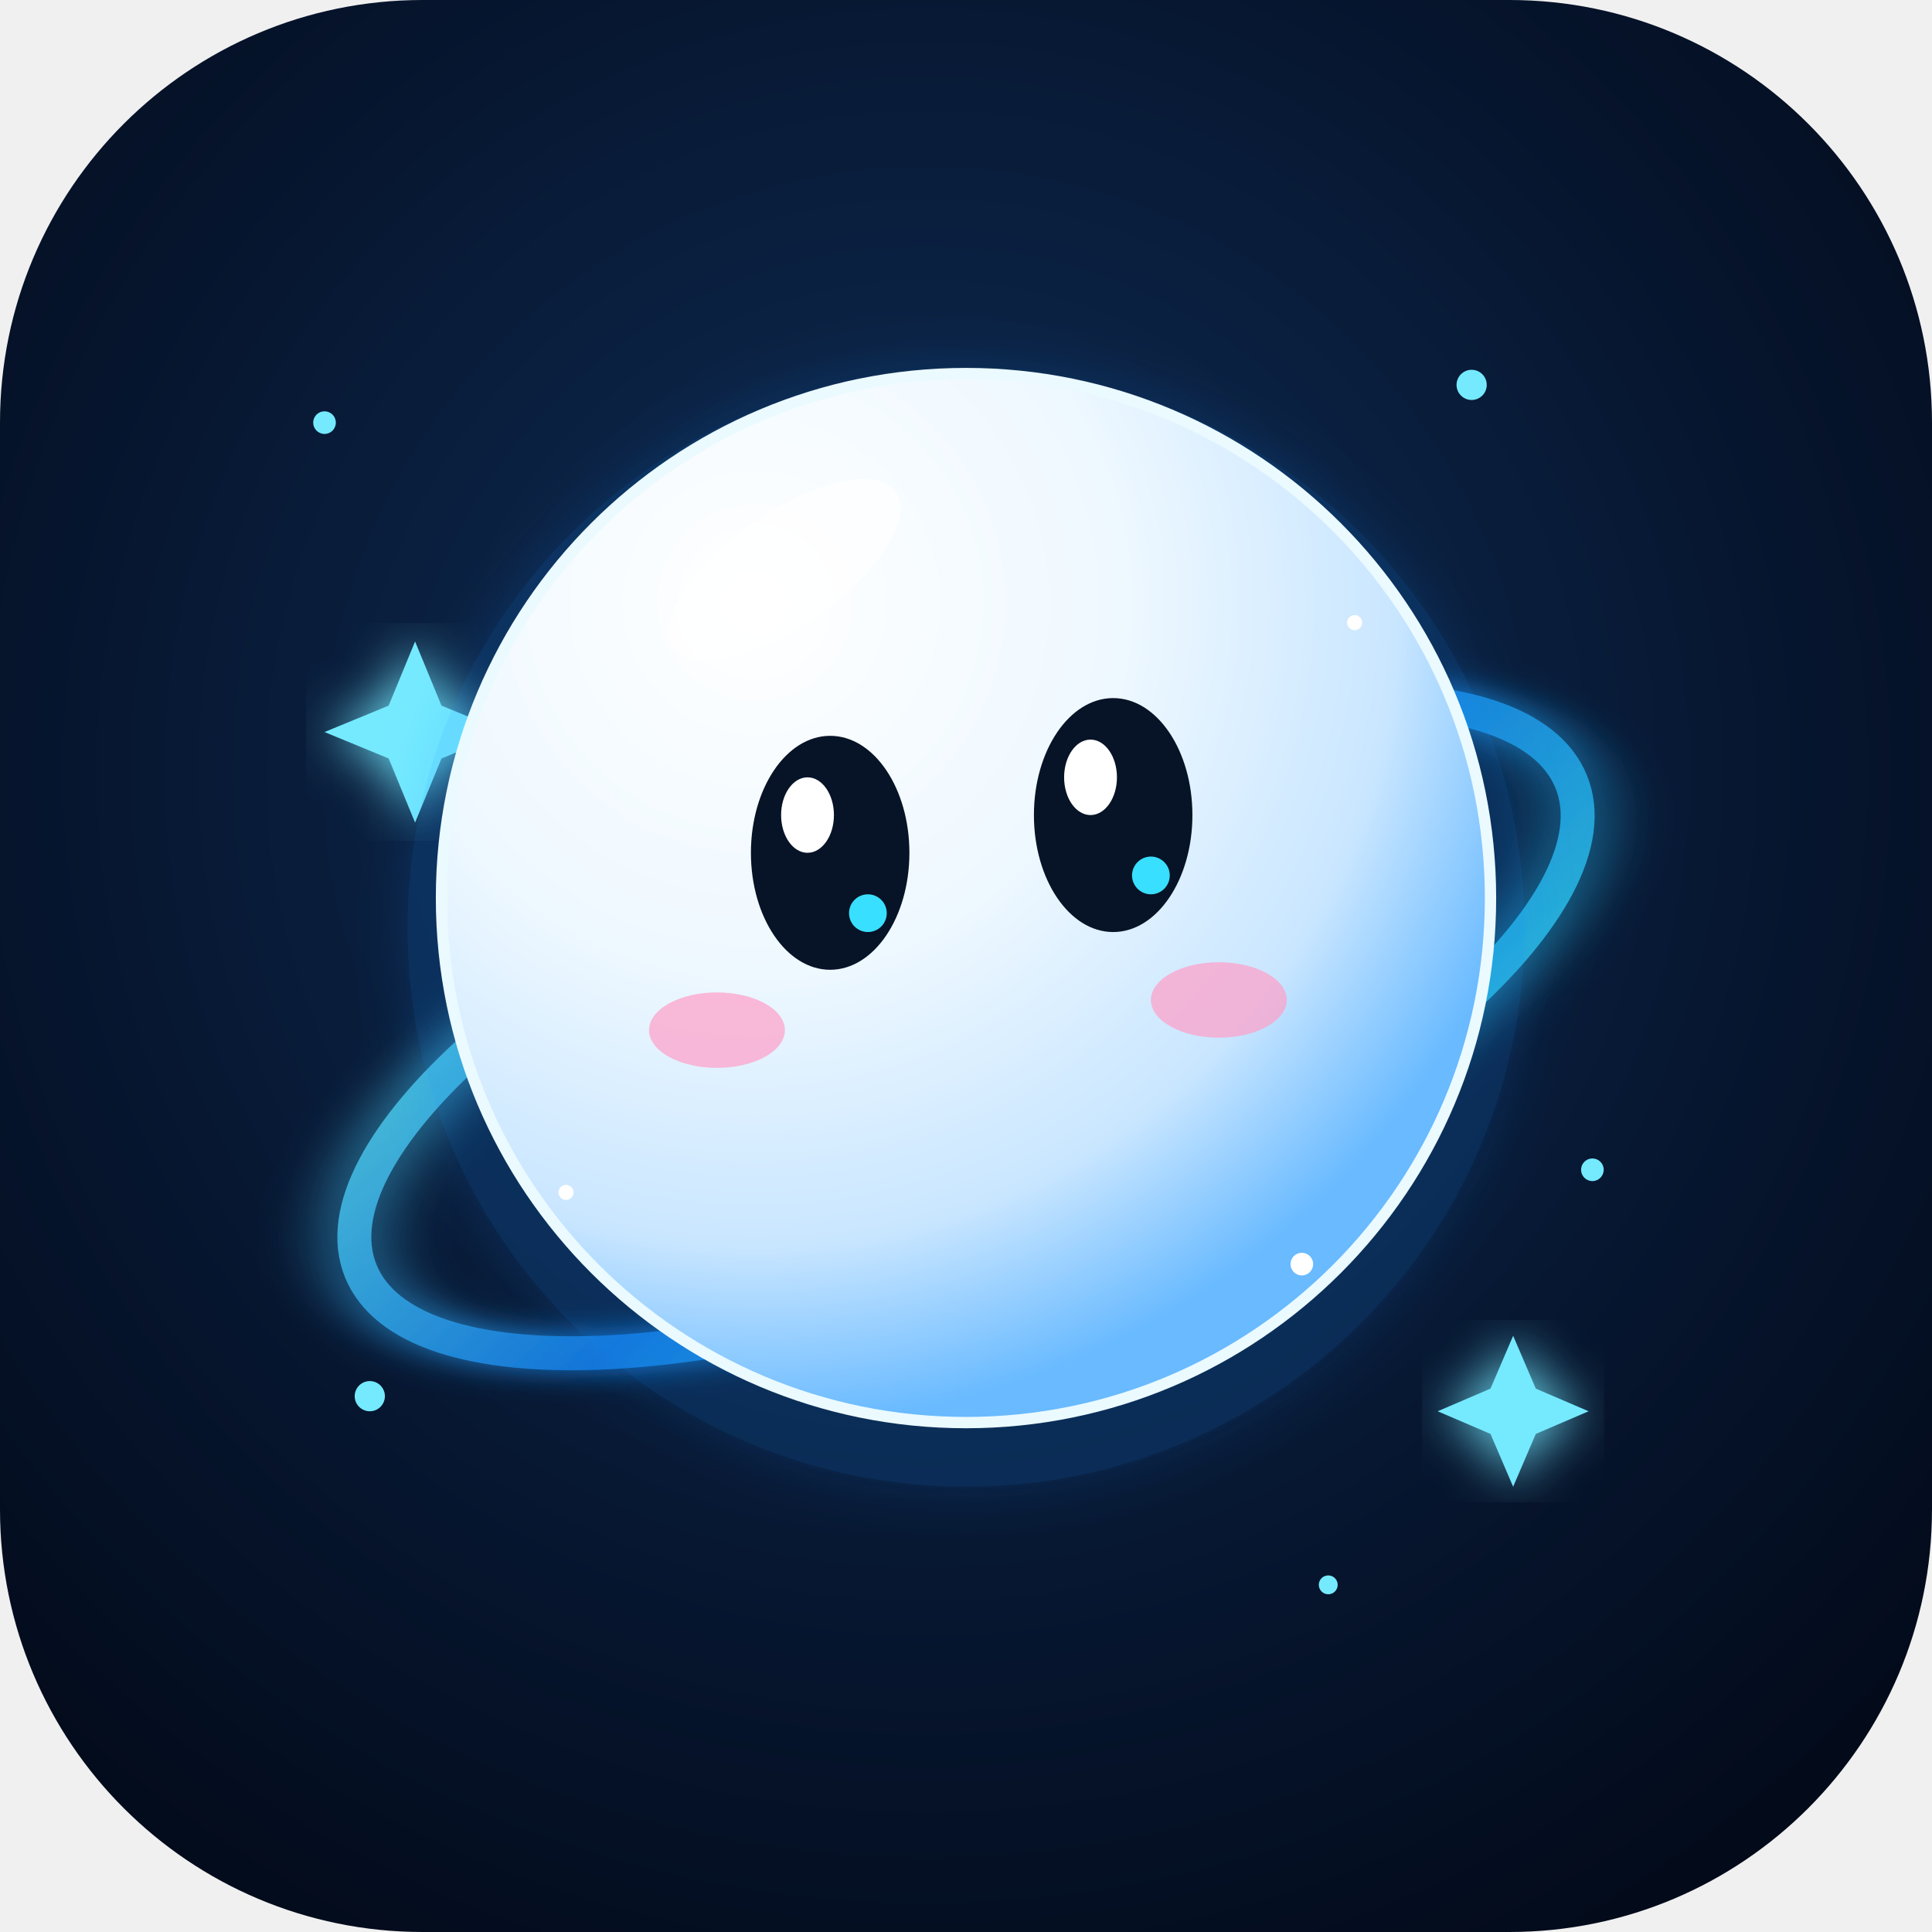
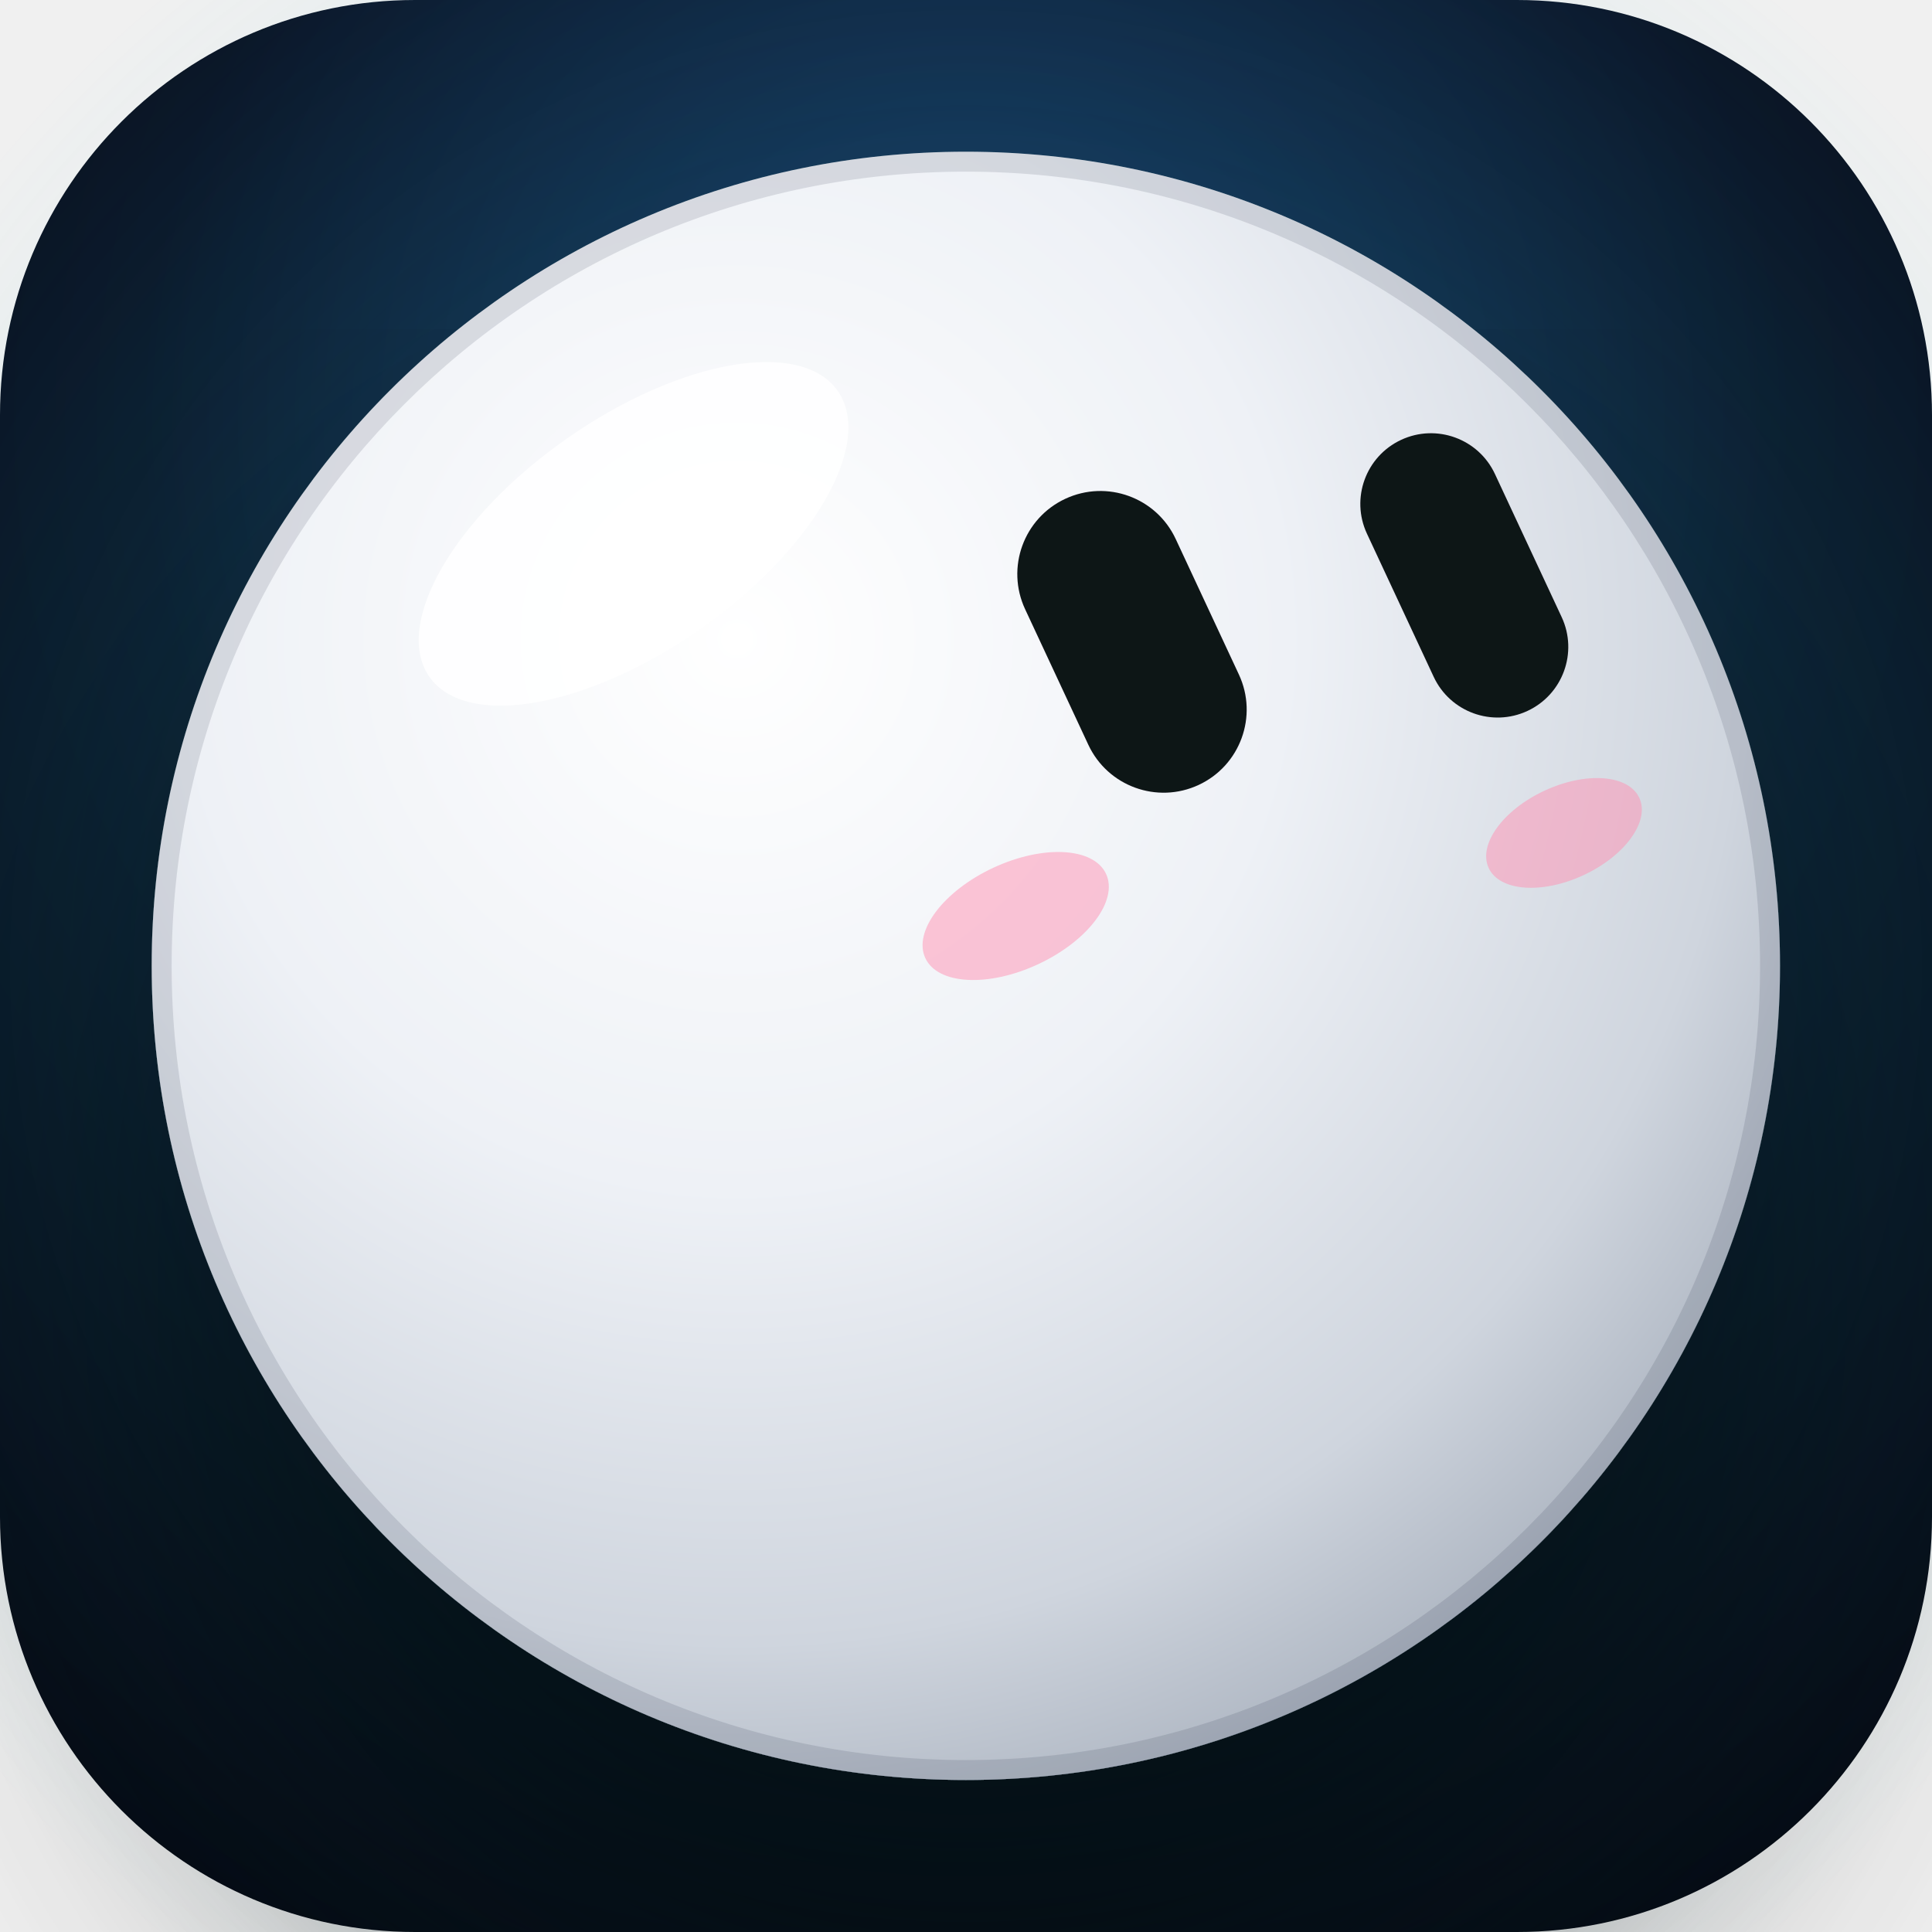
- <svg xmlns="http://www.w3.org/2000/svg" viewBox="0 0 512 512">
+ <svg xmlns="http://www.w3.org/2000/svg" viewBox="0 0 512 512" width="512" height="512">
  <defs>
-     <radialGradient id="bg" cx="48%" cy="40%" r="78%">
-       <stop stop-color="#102f59" />
-       <stop offset=".58" stop-color="#06152e" />
-       <stop offset="1" stop-color="#020713" />
+     <radialGradient id="bg" cx="50%" cy="22%" r="85%">
+       <stop offset="0" stop-color="#16305a" />
+       <stop offset=".5" stop-color="#0a1324" />
+       <stop offset="1" stop-color="#050913" />
    </radialGradient>
-     <radialGradient id="orb" cx="30%" cy="22%" r="78%">
-       <stop stop-color="#fff" />
-       <stop offset=".45" stop-color="#eef8ff" />
-       <stop offset=".78" stop-color="#c9e6ff" />
-       <stop offset="1" stop-color="#69baff" />
+     <radialGradient id="glow" cx="50%" cy="50%" r="50%">
+       <stop offset="0" stop-color="#22d3ee" stop-opacity=".30" />
+       <stop offset="1" stop-color="#22d3ee" stop-opacity="0" />
    </radialGradient>
-     <linearGradient id="ring" x1="0" y1="0" x2="1" y2="1">
-       <stop stop-color="#65f6ff" />
-       <stop offset=".5" stop-color="#168cff" />
-       <stop offset="1" stop-color="#36eaff" />
-     </linearGradient>
-     <filter id="glow">
-       <feGaussianBlur stdDeviation="7" result="b" />
-       <feMerge>
-         <feMergeNode in="b" />
-         <feMergeNode in="SourceGraphic" />
-       </feMerge>
+     <filter id="sh" x="-30%" y="-30%" width="160%" height="170%">
+       <feDropShadow dx="0" dy="19.8" stdDeviation="22.0" flood-color="#000" flood-opacity=".55" />
    </filter>
  </defs>
-   <rect width="512" height="512" rx="112" fill="url(#bg)" />
-   <g fill="#75eaff">
-     <circle cx="86" cy="112" r="3" />
-     <circle cx="390" cy="102" r="4" />
-     <circle cx="422" cy="310" r="3" />
-     <circle cx="98" cy="370" r="4" />
-     <circle cx="352" cy="420" r="2.5" />
-     <path d="M110 170l7 17 17 7-17 7-7 17-7-17-17-7 17-7z" filter="url(#glow)" />
-     <path d="M401 354l6 14 14 6-14 6-6 14-6-14-14-6 14-6z" filter="url(#glow)" />
-   </g>
-   <ellipse cx="256" cy="272" rx="173" ry="62" fill="none" stroke="url(#ring)" stroke-width="9" opacity=".8" transform="rotate(-22 256 272)" filter="url(#glow)" />
-   <circle cx="256" cy="246" r="148" fill="#168cff" opacity=".16" filter="url(#glow)" />
-   <circle cx="256" cy="238" r="139" fill="url(#orb)" stroke="#eafaff" stroke-width="3" />
-   <ellipse cx="208" cy="151" rx="36" ry="15" fill="#fff" opacity=".65" transform="rotate(-35 208 151)" />
-   <g>
-     <ellipse cx="220" cy="226" rx="21" ry="31" fill="#071326" />
-     <ellipse cx="295" cy="216" rx="21" ry="31" fill="#071326" />
-     <ellipse cx="214" cy="216" rx="7" ry="10" fill="#fff" />
-     <ellipse cx="289" cy="206" rx="7" ry="10" fill="#fff" />
-     <circle cx="230" cy="242" r="5" fill="#38dfff" />
-     <circle cx="305" cy="232" r="5" fill="#38dfff" />
-     <ellipse cx="190" cy="273" rx="18" ry="10" fill="#ff9ec7" opacity=".7" />
-     <ellipse cx="323" cy="265" rx="18" ry="10" fill="#ff9ec7" opacity=".7" />
-   </g>
-   <g fill="#fff">
-     <circle cx="150" cy="316" r="2" />
-     <circle cx="359" cy="165" r="2" />
-     <circle cx="345" cy="335" r="3" />
+   <rect width="512" height="512" rx="110" fill="url(#bg)" />
+   <circle cx="256" cy="256" r="343.4" fill="url(#glow)" />
+   <g filter="url(#sh)" transform="translate(35.8 35.8) scale(4.4032)">
+     <defs>
+       <radialGradient id="mg" cx="36%" cy="30%" r="75%">
+         <stop offset="0" stop-color="#ffffff" />
+         <stop offset=".45" stop-color="#eef1f6" />
+         <stop offset=".82" stop-color="#cfd5de" />
+         <stop offset="1" stop-color="#aeb6c2" />
+       </radialGradient>
+       <clipPath id="mc">
+         <circle cx="50" cy="50" r="47.5" />
+       </clipPath>
+     </defs>
+     <circle cx="50" cy="50" r="49" fill="url(#mg)" />
+     <circle cx="50" cy="50" r="48.4" fill="none" stroke="rgba(15,23,42,.12)" stroke-width="1.2" />
+     <ellipse cx="30" cy="24" rx="15" ry="7" fill="#fff" opacity=".9" transform="rotate(-35 30 24)" />
+     <g clip-path="url(#mc)">
+       <ellipse cx="53" cy="47" rx="6" ry="3.2" fill="#ff8fb1" opacity=".5" transform="rotate(-25 53 47)" />
+       <ellipse cx="86" cy="42" rx="5" ry="2.8" fill="#ff8fb1" opacity=".5" transform="rotate(-25 86 42)" />
+       <g transform="rotate(-25 60 30.5)">
+         <rect x="55" y="21" width="10" height="19" rx="5" fill="#111318" />
+       </g>
+       <g transform="rotate(-25 80 26.5)">
+         <rect x="75.75" y="17.5" width="8.5" height="18" rx="4.25" fill="#111318" />
+       </g>
+     </g>
  </g>
</svg>
